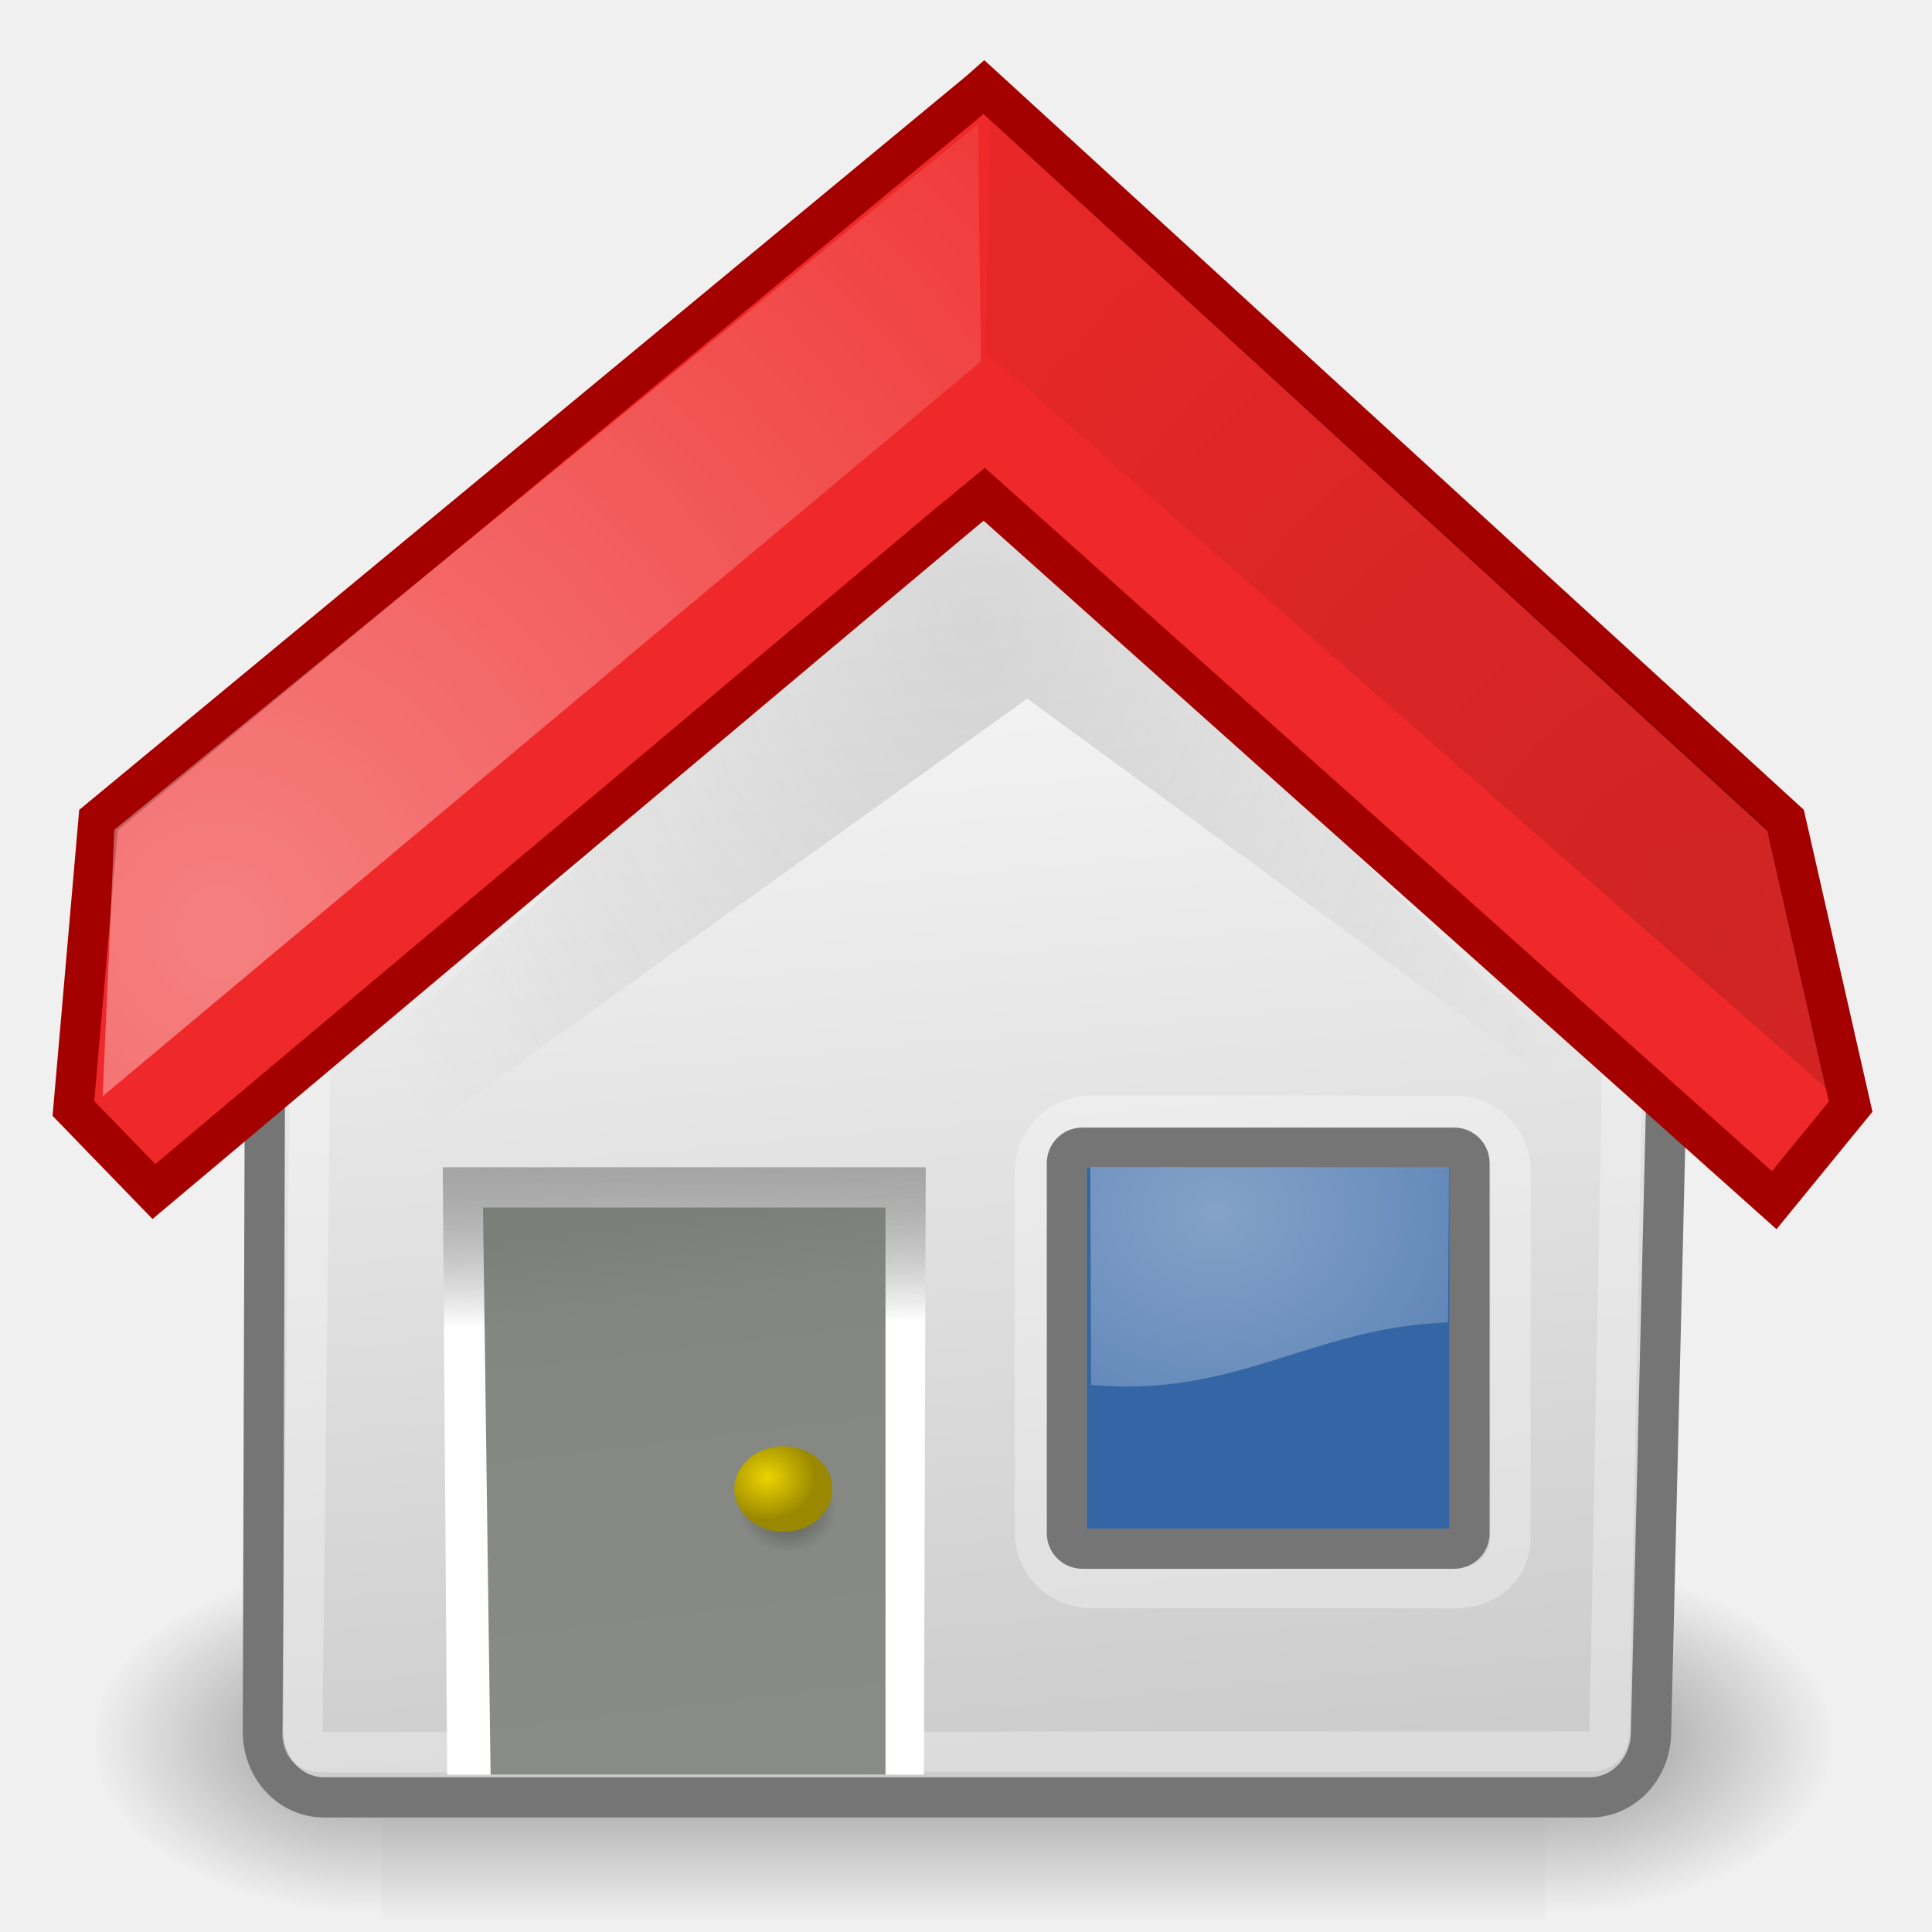
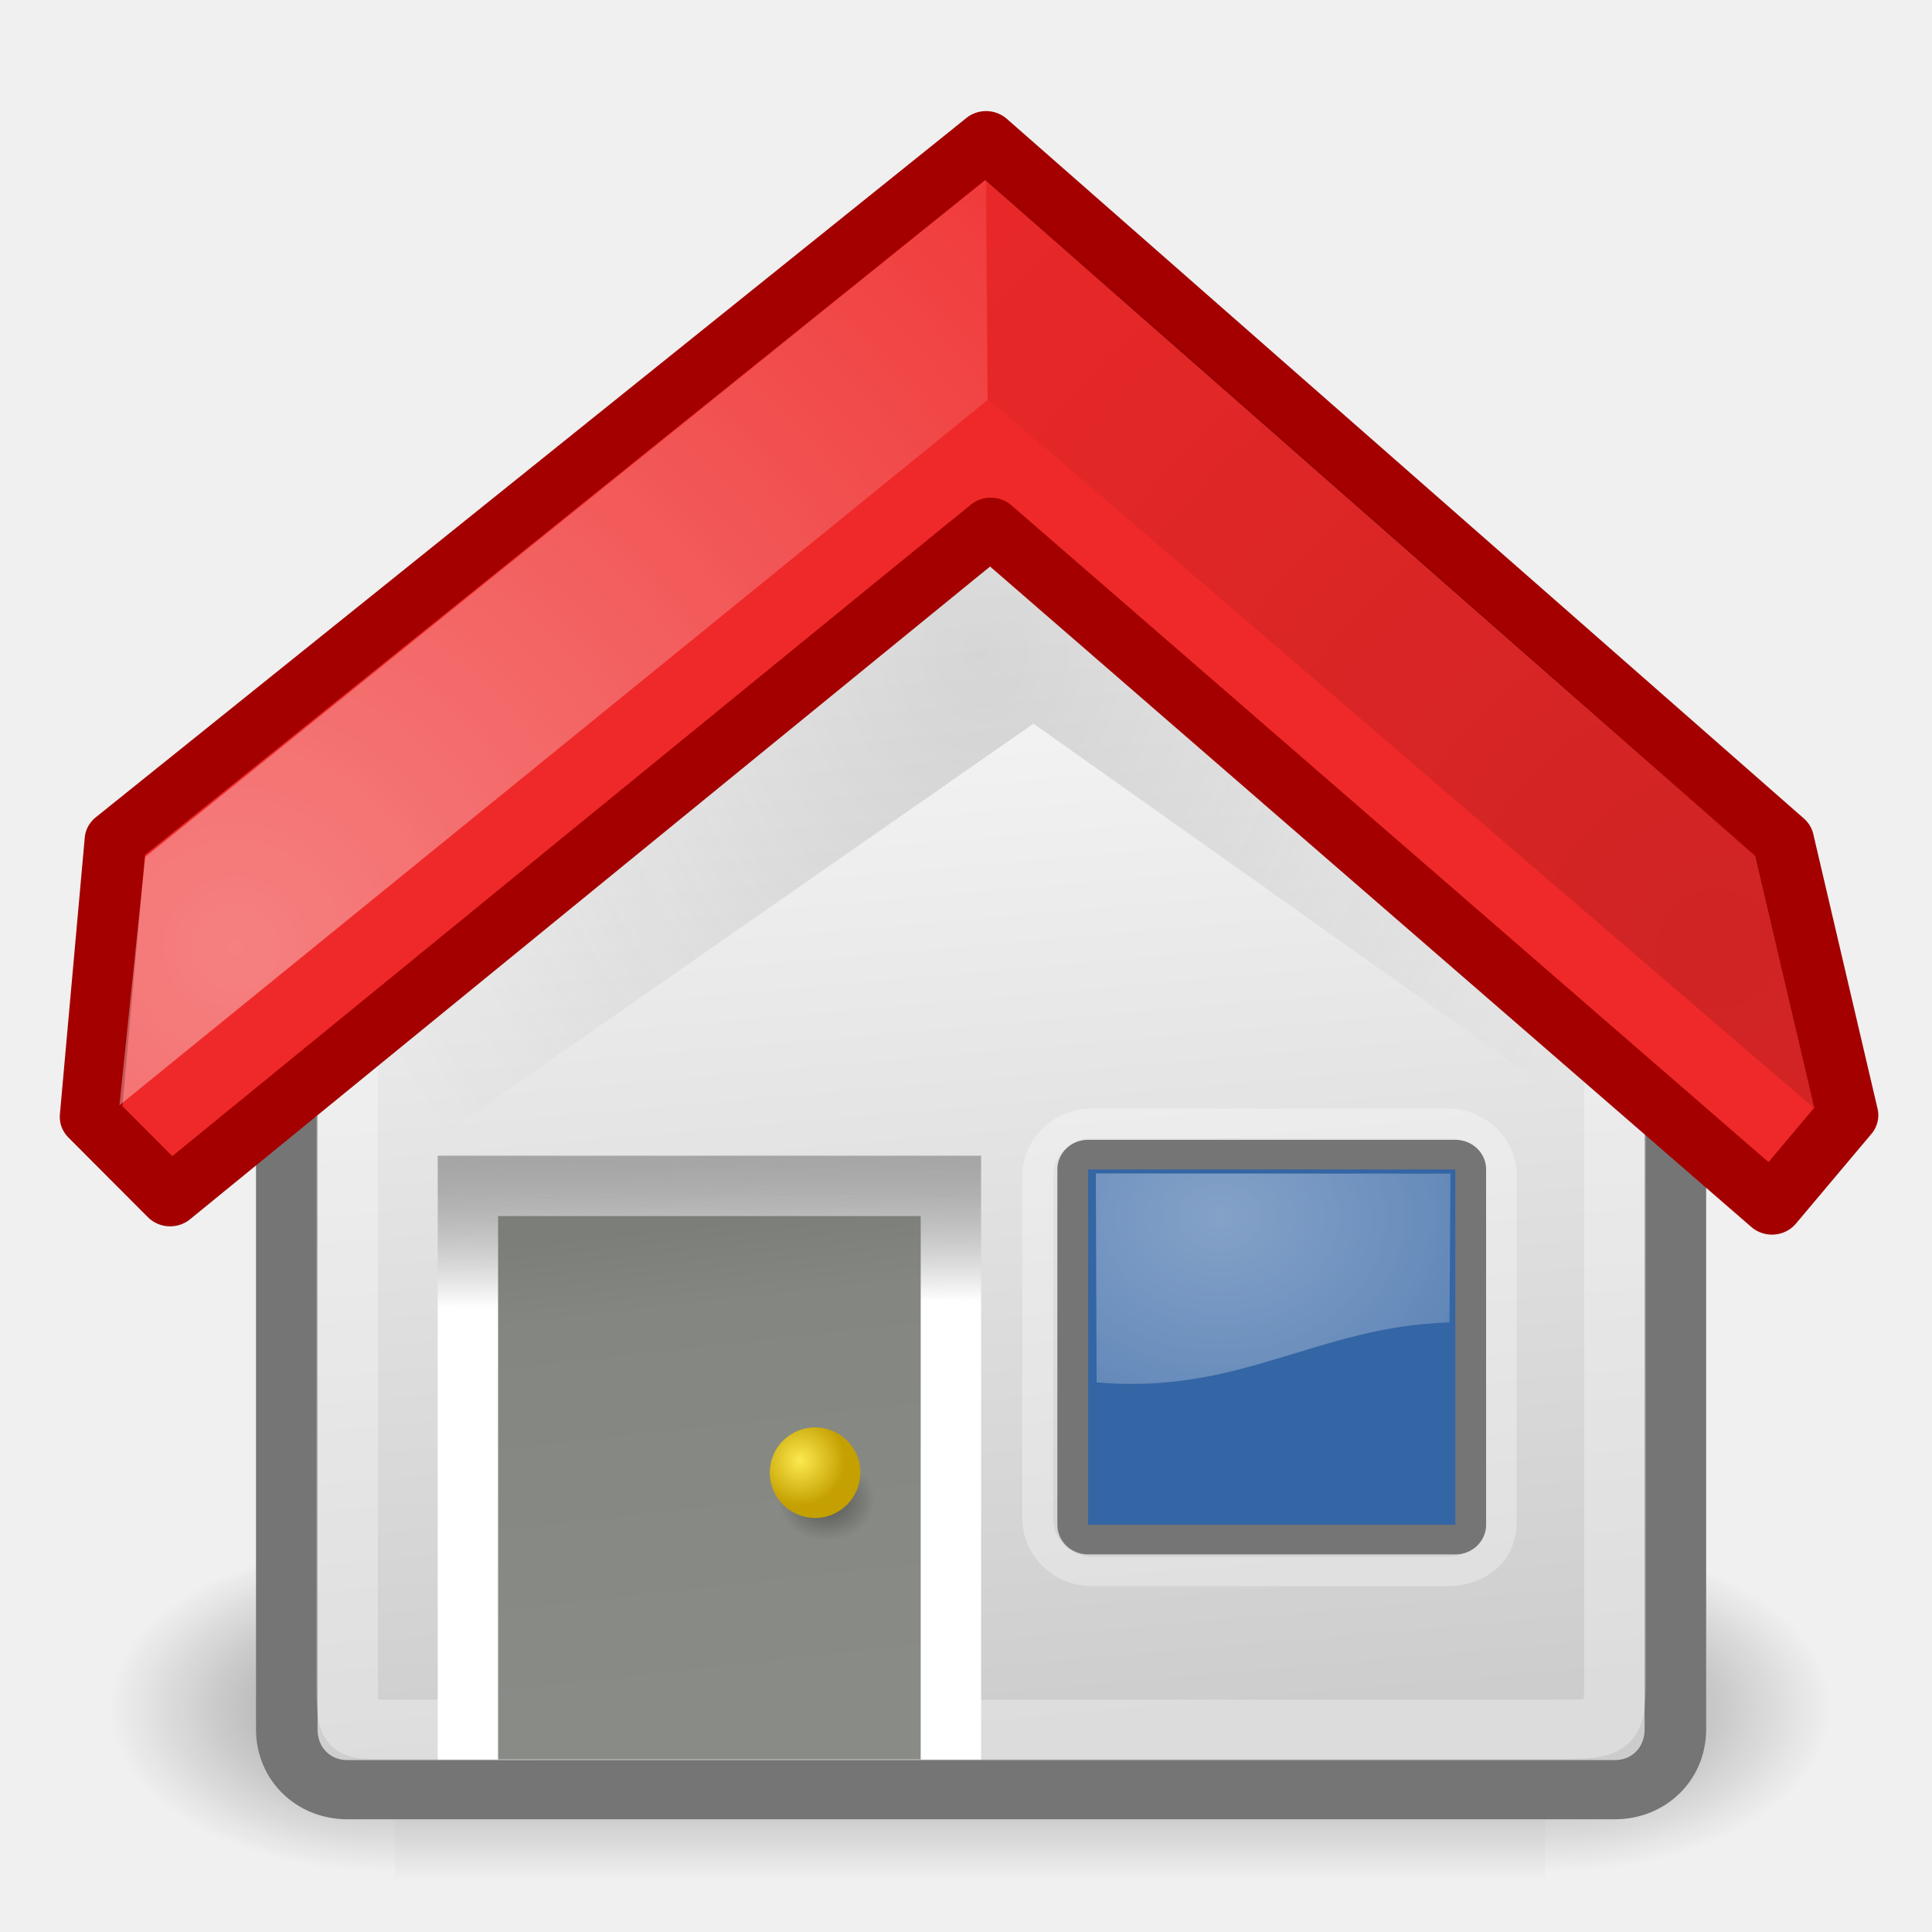
- <svg xmlns="http://www.w3.org/2000/svg" xmlns:xlink="http://www.w3.org/1999/xlink" width="48" height="48" overflow="visible" enable-background="new 0 0 128 129.396" xml:space="preserve" id="svg2" version="1.0">
+ <svg xmlns="http://www.w3.org/2000/svg" xmlns:xlink="http://www.w3.org/1999/xlink" width="64" height="64" overflow="visible" enable-background="new 0 0 128 129.396" xml:space="preserve" id="svg2" version="1.0" style="overflow:visible">
  <defs id="defs365">
-     <radialGradient xlink:href="#linearGradient5060" id="radialGradient5031" gradientUnits="userSpaceOnUse" gradientTransform="matrix(-2.774389,0,0,1.969706,112.7623,-872.8854)" cx="605.714" cy="486.648" fx="605.714" fy="486.648" r="117.143" />
    <linearGradient id="linearGradient5060">
      <stop style="stop-color:black;stop-opacity:1;" offset="0" id="stop5062" />
      <stop style="stop-color:black;stop-opacity:0;" offset="1" id="stop5064" />
    </linearGradient>
-     <radialGradient xlink:href="#linearGradient5060" id="radialGradient5029" gradientUnits="userSpaceOnUse" gradientTransform="matrix(2.774389,0,0,1.969706,-1891.633,-872.8854)" cx="605.714" cy="486.648" fx="605.714" fy="486.648" r="117.143" />
    <linearGradient id="linearGradient5048">
      <stop style="stop-color:black;stop-opacity:0;" offset="0" id="stop5050" />
      <stop id="stop5056" offset="0.5" style="stop-color:black;stop-opacity:1;" />
      <stop style="stop-color:black;stop-opacity:0;" offset="1" id="stop5052" />
    </linearGradient>
-     <linearGradient xlink:href="#linearGradient5048" id="linearGradient5027" gradientUnits="userSpaceOnUse" gradientTransform="matrix(2.774389,0,0,1.969706,-1892.179,-872.8854)" x1="302.857" y1="366.648" x2="302.857" y2="609.505" />
    <linearGradient id="linearGradient2406">
      <stop style="stop-color:#7c7e79;stop-opacity:1;" offset="0" id="stop2408" />
      <stop id="stop2414" offset="0.172" style="stop-color:#848681;stop-opacity:1;" />
      <stop style="stop-color:#898c86;stop-opacity:1;" offset="1" id="stop2410" />
    </linearGradient>
    <linearGradient id="linearGradient2390">
      <stop style="stop-color:#919191;stop-opacity:1;" offset="0" id="stop2392" />
      <stop style="stop-color:#919191;stop-opacity:0;" offset="1" id="stop2394" />
    </linearGradient>
    <linearGradient id="linearGradient2378">
      <stop style="stop-color:#575757;stop-opacity:1;" offset="0" id="stop2380" />
      <stop style="stop-color:#575757;stop-opacity:0;" offset="1" id="stop2382" />
    </linearGradient>
    <linearGradient id="linearGradient2368">
      <stop style="stop-color:#ffffff;stop-opacity:1;" offset="0" id="stop2370" />
      <stop style="stop-color:#ffffff;stop-opacity:0;" offset="1" id="stop2372" />
    </linearGradient>
    <linearGradient id="linearGradient2349">
      <stop style="stop-color:#000000;stop-opacity:1;" offset="0" id="stop2351" />
      <stop style="stop-color:#000000;stop-opacity:0;" offset="1" id="stop2353" />
    </linearGradient>
    <linearGradient id="linearGradient2341">
      <stop id="stop2343" offset="0" style="stop-color:#000000;stop-opacity:1;" />
      <stop id="stop2345" offset="1" style="stop-color:#000000;stop-opacity:0;" />
    </linearGradient>
    <linearGradient id="linearGradient2329">
      <stop style="stop-color:#000000;stop-opacity:0.186;" offset="0" id="stop2331" />
      <stop style="stop-color:#ffffff;stop-opacity:1;" offset="1" id="stop2333" />
    </linearGradient>
    <linearGradient id="linearGradient2319">
      <stop style="stop-color:#000000;stop-opacity:1;" offset="0" id="stop2321" />
      <stop style="stop-color:#000000;stop-opacity:0;" offset="1" id="stop2323" />
    </linearGradient>
    <linearGradient id="linearGradient2307">
-       <stop style="stop-color:#edd400;stop-opacity:1;" offset="0" id="stop2309" />
-       <stop style="stop-color:#998800;stop-opacity:1;" offset="1" id="stop2311" />
+       <stop style="stop-color:#fce94f;stop-opacity:1" offset="0" id="stop2309" />
+       <stop style="stop-color:#c4a000;stop-opacity:1" offset="1" id="stop2311" />
    </linearGradient>
    <linearGradient id="linearGradient2299">
      <stop style="stop-color:#ffffff;stop-opacity:1;" offset="0" id="stop2301" />
      <stop style="stop-color:#ffffff;stop-opacity:0;" offset="1" id="stop2303" />
    </linearGradient>
    <linearGradient id="XMLID_2_" gradientUnits="userSpaceOnUse" x1="80.224" y1="117.52" x2="48.046" y2="59.8" gradientTransform="matrix(0.314683,0,0,0.314683,4.128264,3.742874)">
      <stop offset="0" style="stop-color:#CCCCCC" id="stop17" />
      <stop offset="0.983" style="stop-color:#FFFFFF" id="stop19" />
      <midPointStop offset="0" style="stop-color:#CCCCCC" id="midPointStop48" />
      <midPointStop offset="0.5" style="stop-color:#CCCCCC" id="midPointStop50" />
      <midPointStop offset="0.983" style="stop-color:#FFFFFF" id="midPointStop52" />
    </linearGradient>
-     <linearGradient xlink:href="#XMLID_2_" id="linearGradient1514" gradientUnits="userSpaceOnUse" gradientTransform="matrix(0.336922,0,0,0.166888,17.98288,15.46151)" x1="52.006" y1="166.133" x2="14.049" y2="-42.219" />
-     <linearGradient id="XMLID_39_" gradientUnits="userSpaceOnUse" x1="64.388" y1="65.124" x2="64.388" y2="35.569" gradientTransform="matrix(0.354101,0,0,0.354101,1.638679,-8.364921e-2)">
+     <linearGradient id="XMLID_39_" gradientUnits="userSpaceOnUse" x1="64.388" y1="65.124" x2="64.388" y2="35.569" gradientTransform="matrix(0.354101,0,0,0.354101,1.638679,15.91635)">
      <stop offset="0" style="stop-color:#FFFFFF" id="stop336" />
      <stop offset="0.854" style="stop-color:#FF6200" id="stop338" />
      <stop offset="1" style="stop-color:#F25D00" id="stop340" />
      <midPointStop offset="0" style="stop-color:#FFFFFF" id="midPointStop335" />
      <midPointStop offset="0.5" style="stop-color:#FFFFFF" id="midPointStop337" />
      <midPointStop offset="0.854" style="stop-color:#FF6200" id="midPointStop339" />
      <midPointStop offset="0.5" style="stop-color:#FF6200" id="midPointStop341" />
      <midPointStop offset="1" style="stop-color:#F25D00" id="midPointStop343" />
    </linearGradient>
-     <radialGradient xlink:href="#linearGradient2299" id="radialGradient2305" cx="7.533" cy="24.203" fx="7.533" fy="24.203" r="8.245" gradientTransform="matrix(4.100086,-1.627292e-17,2.125447e-14,4.201322,-25.41506,-78.53967)" gradientUnits="userSpaceOnUse" />
-     <radialGradient xlink:href="#linearGradient2307" id="radialGradient2313" cx="19.986" cy="36.778" fx="19.986" fy="36.778" r="1.082" gradientTransform="matrix(1.125263,0,0,0.982744,-3.428678,0.565787)" gradientUnits="userSpaceOnUse" />
-     <radialGradient xlink:href="#linearGradient2319" id="radialGradient2325" cx="20.444" cy="37.426" fx="20.444" fy="37.426" r="1.082" gradientTransform="matrix(1.125263,0,0,0.982744,-3.428678,0.731106)" gradientUnits="userSpaceOnUse" />
-     <linearGradient xlink:href="#linearGradient2329" id="linearGradient2335" x1="17.603" y1="26.057" x2="17.683" y2="32.654" gradientUnits="userSpaceOnUse" gradientTransform="matrix(0.898789,0,0,1.071914,0.478025,-2.080838)" />
-     <radialGradient xlink:href="#linearGradient2341" id="radialGradient2339" gradientUnits="userSpaceOnUse" gradientTransform="matrix(4.100086,1.627292e-17,2.125447e-14,-4.201322,-5.198109,105.3535)" cx="11.681" cy="19.554" fx="11.681" fy="19.554" r="8.245" />
-     <radialGradient xlink:href="#linearGradient2349" id="radialGradient2355" cx="24.023" cy="40.569" fx="24.023" fy="40.569" r="16.287" gradientTransform="matrix(1,0,0,0.43125,1.157278e-15,23.07369)" gradientUnits="userSpaceOnUse" />
-     <radialGradient xlink:href="#linearGradient2368" id="radialGradient2374" cx="29.913" cy="30.443" fx="29.913" fy="30.443" r="4.002" gradientTransform="matrix(3.751495,-2.191984e-22,1.723265e-22,3.147818,-82.00907,-65.70704)" gradientUnits="userSpaceOnUse" />
-     <radialGradient xlink:href="#linearGradient2378" id="radialGradient2384" cx="24.195" cy="10.578" fx="24.195" fy="10.578" r="15.243" gradientTransform="matrix(1.125263,-3.585417e-8,4.269819e-8,1.340059,-3.006704,1.355395)" gradientUnits="userSpaceOnUse" />
+     <radialGradient xlink:href="#linearGradient2349" id="radialGradient2355" cx="24.023" cy="40.569" fx="24.023" fy="40.569" r="16.287" gradientTransform="matrix(1,0,0,0.43125,0,23.07369)" gradientUnits="userSpaceOnUse" />
    <linearGradient xlink:href="#linearGradient2390" id="linearGradient2396" x1="30.604" y1="37.338" x2="30.604" y2="36.112" gradientUnits="userSpaceOnUse" gradientTransform="matrix(1.263867,0,0,0.859794,-6.499556,8.390924)" />
-     <linearGradient xlink:href="#linearGradient2406" id="linearGradient2412" x1="17.85" y1="28.939" x2="19.04" y2="41.032" gradientUnits="userSpaceOnUse" gradientTransform="matrix(0.888785,0,0,1.08932,2.41099,-1.524336)" />
+     <linearGradient xlink:href="#linearGradient5048" id="linearGradient3091" gradientUnits="userSpaceOnUse" gradientTransform="matrix(2.774389,0,0,1.969706,-1892.179,-872.8854)" x1="302.857" y1="366.648" x2="302.857" y2="609.505" />
+     <radialGradient xlink:href="#linearGradient5060" id="radialGradient3093" gradientUnits="userSpaceOnUse" gradientTransform="matrix(2.774389,0,0,1.969706,-1891.633,-872.8854)" cx="605.714" cy="486.648" fx="605.714" fy="486.648" r="117.143" />
+     <radialGradient xlink:href="#linearGradient5060" id="radialGradient3095" gradientUnits="userSpaceOnUse" gradientTransform="matrix(-2.774389,0,0,1.969706,112.7623,-872.8854)" cx="605.714" cy="486.648" fx="605.714" fy="486.648" r="117.143" />
+     <linearGradient xlink:href="#XMLID_2_" id="linearGradient3097" gradientUnits="userSpaceOnUse" gradientTransform="matrix(0.3369577,0,0,0.1684524,18.35922,31.82353)" x1="52.006" y1="166.133" x2="14.049" y2="-42.219" />
+     <linearGradient xlink:href="#linearGradient2329" id="linearGradient3099" gradientUnits="userSpaceOnUse" gradientTransform="matrix(0.9660828,0,0,1.064358,0.3727161,14.16537)" x1="17.603" y1="26.057" x2="17.683" y2="32.654" />
+     <radialGradient xlink:href="#linearGradient2378" id="radialGradient3101" gradientUnits="userSpaceOnUse" gradientTransform="matrix(1.125382,-3.6190261e-8,4.2702714e-8,1.352621,-2.632592,17.58519)" cx="24.195" cy="10.578" fx="24.195" fy="10.578" r="15.243" />
+     <linearGradient xlink:href="#linearGradient2406" id="linearGradient3103" gradientUnits="userSpaceOnUse" gradientTransform="matrix(0.8766558,0,0,1.038563,3.741803,16.52189)" x1="17.85" y1="28.939" x2="19.04" y2="41.032" />
+     <radialGradient xlink:href="#linearGradient2319" id="radialGradient3105" gradientUnits="userSpaceOnUse" gradientTransform="matrix(1.125382,0,0,0.9919561,-2.310762,16.89178)" cx="20.444" cy="37.426" fx="20.444" fy="37.426" r="1.082" />
+     <radialGradient xlink:href="#linearGradient2307" id="radialGradient3107" gradientUnits="userSpaceOnUse" gradientTransform="matrix(1.051747,0,0,1.093235,-0.9865943,12.78236)" cx="19.986" cy="36.778" fx="19.986" fy="36.778" r="1.082" />
+     <linearGradient xlink:href="#XMLID_39_" id="linearGradient3109" gradientUnits="userSpaceOnUse" gradientTransform="matrix(0.3541385,0,0,0.3574203,2.013283,16.13265)" x1="64.388" y1="65.124" x2="64.388" y2="35.569" />
+     <radialGradient xlink:href="#linearGradient2299" id="radialGradient3111" gradientUnits="userSpaceOnUse" gradientTransform="matrix(4.10052,0,0,4.240704,-25.04332,-63.0588)" cx="7.533" cy="24.203" fx="7.533" fy="24.203" r="8.245" />
+     <radialGradient xlink:href="#linearGradient2341" id="radialGradient3113" gradientUnits="userSpaceOnUse" gradientTransform="matrix(4.10052,0,0,-4.240704,-4.824229,122.5581)" cx="11.681" cy="19.554" fx="11.681" fy="19.554" r="8.245" />
+     <radialGradient xlink:href="#linearGradient2368" id="radialGradient3115" gradientUnits="userSpaceOnUse" gradientTransform="matrix(3.751892,0,0,3.177325,-81.64333,-50.10588)" cx="29.913" cy="30.443" fx="29.913" fy="30.443" r="4.002" />
  </defs>
-   <g style="display:inline" id="g5022" transform="matrix(2.158196e-2,0,0,1.859457e-2,43.12251,41.63767)">
-     <rect y="-150.697" x="-1559.252" height="478.357" width="1339.633" id="rect4173" style="opacity:0.402;color:black;fill:url(#linearGradient5027);fill-opacity:1;fill-rule:nonzero;stroke:none;stroke-width:1;stroke-linecap:round;stroke-linejoin:miter;marker:none;marker-start:none;marker-mid:none;marker-end:none;stroke-miterlimit:4;stroke-dasharray:none;stroke-dashoffset:0;stroke-opacity:1;visibility:visible;display:inline;overflow:visible" />
-     <path id="path5058" d="M -219.619,-150.68 C -219.619,-150.68 -219.619,327.65 -219.619,327.65 C -76.745,328.551 125.781,220.481 125.781,88.454 C 125.781,-43.572 -33.655,-150.68 -219.619,-150.68 z " style="opacity:0.402;color:black;fill:url(#radialGradient5029);fill-opacity:1;fill-rule:nonzero;stroke:none;stroke-width:1;stroke-linecap:round;stroke-linejoin:miter;marker:none;marker-start:none;marker-mid:none;marker-end:none;stroke-miterlimit:4;stroke-dasharray:none;stroke-dashoffset:0;stroke-opacity:1;visibility:visible;display:inline;overflow:visible" />
-     <path style="opacity:0.402;color:black;fill:url(#radialGradient5031);fill-opacity:1;fill-rule:nonzero;stroke:none;stroke-width:1;stroke-linecap:round;stroke-linejoin:miter;marker:none;marker-start:none;marker-mid:none;marker-end:none;stroke-miterlimit:4;stroke-dasharray:none;stroke-dashoffset:0;stroke-opacity:1;visibility:visible;display:inline;overflow:visible" d="M -1559.252,-150.68 C -1559.252,-150.68 -1559.252,327.65 -1559.252,327.65 C -1702.127,328.551 -1904.652,220.481 -1904.652,88.454 C -1904.652,-43.572 -1745.216,-150.68 -1559.252,-150.68 z " id="path5018" />
+   <g id="g3070" transform="matrix(1.317987,0,0,1.267971,0.102638,-18.80826)">
+     <g transform="matrix(0.02158196,0,0,0.01859457,43.50188,57.8623)" id="g5022" style="display:inline">
+       <rect style="opacity:0.402;color:#000000;fill:url(#linearGradient3091);fill-opacity:1;fill-rule:nonzero;stroke:none;stroke-width:1;marker:none;visibility:visible;display:inline;overflow:visible" id="rect4173" width="1339.633" height="478.357" x="-1559.252" y="-150.697" />
+       <path style="opacity:0.402;color:#000000;fill:url(#radialGradient3093);fill-opacity:1;fill-rule:nonzero;stroke:none;stroke-width:1;marker:none;visibility:visible;display:inline;overflow:visible" d="m -219.619,-150.68 c 0,0 0,478.331 0,478.331 142.874,0.9 345.4,-107.17 345.4,-239.196 0,-132.027 -159.437,-239.135 -345.4,-239.135 z" id="path5058" />
+       <path id="path5018" d="m -1559.252,-150.68 c 0,0 0,478.331 0,478.331 -142.874,0.9 -345.4,-107.17 -345.4,-239.196 0,-132.027 159.437,-239.135 345.4,-239.135 z" style="opacity:0.402;color:#000000;fill:url(#radialGradient3095);fill-opacity:1;fill-rule:nonzero;stroke:none;stroke-width:1;marker:none;visibility:visible;display:inline;overflow:visible" />
+     </g>
+     <path id="rect1512" d="m 21.996,24.477 5.958,0 c 0.84,0 14.077,15.693 14.077,16.607 l 0,18.928 c 0,0.914 -0.678,1.577 -1.517,1.577 l -31.867,0 c -0.84,0 -1.517,-0.664 -1.517,-1.577 l 0,-18.928 c 0,-0.914 14.026,-16.607 14.866,-16.607 z" style="color:#000000;fill:url(#linearGradient3097);fill-opacity:1;fill-rule:nonzero;stroke:#757575;stroke-width:1.547;stroke-linecap:butt;stroke-linejoin:miter;stroke-miterlimit:4;stroke-opacity:1;stroke-dashoffset:0;marker:none;visibility:visible;display:inline;overflow:visible" />
+     <path d="m 47.343,62.381 -45.33,0 0,-45.75 45.33,0 0,45.75 z" id="path5" style="fill:none" />
+     <path clip-rule="evenodd" d="m 24.581,45.027 0,15.773 -13.657,0 0,-15.773 z" id="path2327" style="fill:url(#linearGradient3099);fill-opacity:1;fill-rule:evenodd" />
+     <path style="opacity:0.312;color:#000000;fill:none;stroke:#ffffff;stroke-width:1.547;stroke-linecap:butt;stroke-linejoin:miter;stroke-miterlimit:4;stroke-opacity:1;stroke-dashoffset:0;marker:none;visibility:visible;display:inline;overflow:visible" d="m 22.157,25.711 5.56,0 c 0.784,0 12.797,13.732 12.797,14.584 l 0,18.139 c 0,1.577 0,1.577 -1.517,1.577 l -29.591,0 c -0.759,0 -0.759,0 -0.759,-1.577 l 0,-18.139 c 0,-0.853 12.726,-14.584 13.51,-14.584 z" id="path2357" />
+     <path style="opacity:0.2;fill:url(#radialGradient3101);fill-opacity:1;fill-rule:evenodd" id="path23" d="M 7.583,44.422 7.528,47.042 25.899,33.739 41.187,44.998 41.258,44.683 24.886,28.63 7.583,44.422 z" clip-rule="evenodd" />
+     <path style="fill:url(#linearGradient3103);fill-opacity:1;fill-rule:evenodd" id="path188" d="m 23.063,46.604 0,14.196 -10.622,0 0,-14.196 z" clip-rule="evenodd" />
+     <path clip-rule="evenodd" d="m 20.697,52.943 c 0.673,0 1.217,0.479 1.217,1.068 0,0.595 -0.544,1.078 -1.217,1.078 -0.672,0 -1.219,-0.483 -1.219,-1.078 5.15e-4,-0.589 0.546,-1.068 1.219,-1.068 z" id="path2315" style="opacity:0.409;fill:url(#radialGradient3105);fill-opacity:1;fill-rule:evenodd" />
+     <path style="fill:url(#radialGradient3107);fill-opacity:1;fill-rule:evenodd" id="path217" d="m 20.409,52.125 c 0.629,0 1.137,0.528 1.137,1.178 0,0.656 -0.508,1.188 -1.137,1.188 -0.628,0 -1.139,-0.532 -1.139,-1.188 4.81e-4,-0.65 0.511,-1.178 1.139,-1.178 z" clip-rule="evenodd" />
+     <path style="fill:url(#linearGradient3109)" id="path342" d="m 24.825,27.885 18.929,17.331 0.495,0.396 0.404,-0.173 L 44.279,44.669 44.002,44.444 24.825,28.726 5.433,44.617 5.196,44.762 4.979,45.475 5.412,45.606 5.797,45.295 24.825,27.885 z" />
+     <path d="m 24.707,18.51 -21.884,18.271 -0.625,7.233 2,2.084 c 0,0 20.41,-17.318 20.626,-17.49 L 44.459,46.315 46.358,43.969 44.742,36.791 24.706,18.509 z" id="path362" style="fill:#ef2929;stroke:#a40000;stroke-width:1.547;stroke-linejoin:round" />
+     <path id="path1536" d="M 3.572,37.221 2.924,43.709 24.746,25.281 24.7,19.53 z" style="opacity:0.409;color:#000000;fill:url(#radialGradient3111);fill-opacity:1;fill-rule:nonzero;stroke:none;stroke-width:1.547;marker:none;visibility:visible;display:inline;overflow:visible" />
+     <path style="opacity:0.136;color:#000000;fill:url(#radialGradient3113);fill-opacity:1;fill-rule:nonzero;stroke:none;stroke-width:1;marker:none;visibility:visible;display:inline;overflow:visible" d="m 24.743,25.242 -0.018,-5.791 19.339,17.774 1.458,6.562 z" id="path2337" />
+     <path id="rect2361" d="m 27.376,44.179 8.913,0 c 0.76,0 1.371,0.619 1.371,1.387 l -0.008,9.056 c 0,0.769 -0.588,1.263 -1.348,1.263 l -8.929,0 c -0.76,0 -1.371,-0.619 -1.371,-1.387 l 0,-8.932 c 0,-0.769 0.612,-1.387 1.371,-1.387 z" style="opacity:0.318;color:#000000;fill:none;stroke:#ffffff;stroke-width:0.774;stroke-linecap:butt;stroke-linejoin:miter;stroke-miterlimit:4;stroke-opacity:1;stroke-dashoffset:0;marker:none;visibility:visible;display:inline;overflow:visible" />
+     <rect ry="0.385" rx="0.381" y="44.999" x="26.885" height="10.056" width="10.002" id="rect3263" style="color:#000000;fill:#3465a4;fill-opacity:1;fill-rule:nonzero;stroke:#757575;stroke-width:0.774;stroke-linecap:butt;stroke-linejoin:miter;stroke-miterlimit:4;stroke-opacity:1;stroke-dasharray:none;stroke-dashoffset:0;marker:none;visibility:visible;display:inline;overflow:visible" />
+     <path id="rect2363" d="m 27.484,50.948 c 3.618,0.334 5.528,-1.459 8.869,-1.567 l 0.025,-3.886 -8.913,-0.006 0.019,5.459 z" style="opacity:0.398;color:#000000;fill:url(#radialGradient3115);fill-opacity:1;fill-rule:nonzero;stroke:none;stroke-width:1;marker:none;visibility:visible;display:inline;overflow:visible" />
  </g>
-   <path style="color:#000000;fill:url(#linearGradient1514);fill-opacity:1;fill-rule:nonzero;stroke:#757575;stroke-width:1;stroke-linecap:butt;stroke-linejoin:miter;marker:none;marker-start:none;marker-mid:none;marker-end:none;stroke-miterlimit:4;stroke-dashoffset:0;stroke-opacity:1;visibility:visible;display:inline;overflow:visible" d="M 21.62,8.183 L 27.577,8.183 C 28.417,8.183 41.464,23.619 41.464,24.524 L 41.02,43.021 C 41.02,43.926 40.344,44.655 39.504,44.655 L 8.047,44.655 C 7.207,44.655 6.531,43.926 6.531,43.021 L 6.588,24.524 C 6.588,23.619 20.78,8.183 21.62,8.183 z " id="rect1512" />
-   <path style="fill:none" id="path5" d="M 46.964,45.736 L 1.639,45.736 L 1.639,0.411 L 46.964,0.411 L 46.964,45.736 z " />
-   <path style="fill:url(#linearGradient2335);fill-opacity:1;fill-rule:evenodd" id="path2327" d="M 23,29 L 22.954,44.091 L 11.111,44.091 L 11,29 L 23,29 z " clip-rule="evenodd" />
-   <path id="path2357" d="M 21.78,9.406 L 27.34,9.406 C 28.123,9.406 40.34,23.805 40.34,24.65 L 39.993,42.862 C 39.993,43.321 39.85,43.516 39.481,43.516 L 8.094,43.53 C 7.725,43.53 7.51,43.45 7.51,43.076 L 7.725,24.65 C 7.725,23.805 20.997,9.406 21.78,9.406 z " style="opacity:0.312;color:#000000;fill:none;fill-opacity:1;fill-rule:nonzero;stroke:#ffffff;stroke-width:1;stroke-linecap:butt;stroke-linejoin:miter;marker:none;marker-start:none;marker-mid:none;marker-end:none;stroke-miterlimit:4;stroke-dashoffset:0;stroke-opacity:1;visibility:visible;display:inline;overflow:visible" />
-   <path clip-rule="evenodd" d="M 7.208,27.943 L 7.153,30.538 L 25.521,17.359 L 40.808,28.513 L 40.879,28.202 L 24.509,12.298 L 7.208,27.943 z " id="path23" style="opacity:0.2;fill:url(#radialGradient2384);fill-opacity:1;fill-rule:evenodd" />
-   <path clip-rule="evenodd" d="M 22,30 L 22,44.091 L 12.189,44.091 L 12,30 L 22,30 z " id="path188" style="fill:url(#linearGradient2412);fill-opacity:1;fill-rule:evenodd" />
-   <path style="opacity:0.409;fill:url(#radialGradient2325);fill-opacity:1;fill-rule:evenodd" id="path2315" d="M 19.577,36.448 C 20.25,36.448 20.793,36.922 20.793,37.506 C 20.793,38.096 20.25,38.575 19.577,38.575 C 18.905,38.575 18.358,38.096 18.358,37.506 C 18.359,36.922 18.905,36.448 19.577,36.448 z " clip-rule="evenodd" />
-   <path clip-rule="evenodd" d="M 19.462,35.932 C 20.135,35.932 20.679,36.407 20.679,36.991 C 20.679,37.581 20.135,38.059 19.462,38.059 C 18.79,38.059 18.244,37.581 18.244,36.991 C 18.244,36.407 18.79,35.932 19.462,35.932 z " id="path217" style="fill:url(#radialGradient2313);fill-opacity:1;fill-rule:evenodd" />
-   <path d="M 24.448,11.559 L 43.375,28.729 L 43.869,29.121 L 44.273,28.95 L 43.9,28.188 L 43.623,27.965 L 24.448,12.392 L 5.058,28.136 L 4.821,28.28 L 4.604,28.987 L 5.037,29.116 L 5.422,28.807 L 24.448,11.559 z " id="path342" style="fill:url(#XMLID_39_)" />
-   <path style="fill:#ef2929;stroke:#a40000" id="path362" d="M 24.33,2.271 L 2.448,20.373 L 1.824,27.539 L 3.824,29.603 C 3.824,29.603 24.231,12.446 24.448,12.275 L 44.08,29.818 L 45.979,27.494 L 44.363,20.383 L 24.448,2.167 L 24.33,2.271 z " />
-   <path style="opacity:0.409;color:#000000;fill:url(#radialGradient2305);fill-opacity:1;fill-rule:nonzero;stroke:none;stroke-width:1;stroke-linecap:butt;stroke-linejoin:miter;marker:none;marker-start:none;marker-mid:none;marker-end:none;stroke-miterlimit:4;stroke-dasharray:none;stroke-dashoffset:0;stroke-opacity:1;visibility:visible;display:inline;overflow:visible" d="M 2.841,20.613 L 2.55,27.236 L 24.369,8.98 L 24.299,3.087 L 2.841,20.613 z " id="path1536" />
-   <path id="path2337" d="M 24.484,8.751 L 24.583,2.91 L 43.912,20.562 L 45.404,27.063 L 24.484,8.751 z " style="opacity:0.136;color:#000000;fill:url(#radialGradient2339);fill-opacity:1;fill-rule:nonzero;stroke:none;stroke-width:1;stroke-linecap:butt;stroke-linejoin:miter;marker:none;marker-start:none;marker-mid:none;marker-end:none;stroke-miterlimit:4;stroke-dasharray:none;stroke-dashoffset:0;stroke-opacity:1;visibility:visible;display:inline;overflow:visible" />
-   <path style="opacity:0.318;color:#000000;fill:none;fill-opacity:1;fill-rule:nonzero;stroke:#ffffff;stroke-width:1;stroke-linecap:butt;stroke-linejoin:miter;marker:none;marker-start:none;marker-mid:none;marker-end:none;stroke-miterlimit:4;stroke-dashoffset:0;stroke-opacity:1;visibility:visible;display:inline;overflow:visible" d="M 27.102,27.72 L 36.142,27.72 C 36.913,27.72 37.533,28.34 37.533,29.111 L 37.525,38.19 C 37.525,38.961 36.929,39.456 36.158,39.456 L 27.102,39.456 C 26.332,39.456 25.711,38.836 25.711,38.065 L 25.711,29.111 C 25.711,28.34 26.332,27.72 27.102,27.72 z " id="rect2361" />
-   <rect style="opacity:1;color:#000000;fill:#3465a4;fill-opacity:1;fill-rule:nonzero;stroke:#757575;stroke-width:1;stroke-linecap:butt;stroke-linejoin:miter;marker:none;marker-start:none;marker-mid:none;marker-end:none;stroke-miterlimit:4;stroke-dasharray:none;stroke-dashoffset:0;stroke-opacity:1;visibility:visible;display:inline;overflow:visible" id="rect3263" width="10.001" height="9.962" x="26.508" y="28.514" rx="0.381" ry="0.381" />
-   <path style="opacity:0.398;color:#000000;fill:url(#radialGradient2374);fill-opacity:1;fill-rule:nonzero;stroke:none;stroke-width:1;stroke-linecap:butt;stroke-linejoin:miter;marker:none;marker-start:none;marker-mid:none;marker-end:none;stroke-miterlimit:4;stroke-dasharray:none;stroke-dashoffset:0;stroke-opacity:1;visibility:visible;display:inline;overflow:visible" d="M 27.107,34.408 C 30.725,34.739 32.635,32.963 35.975,32.856 L 36,29.006 L 27.088,29 L 27.107,34.408 z " id="rect2363" />
</svg>
